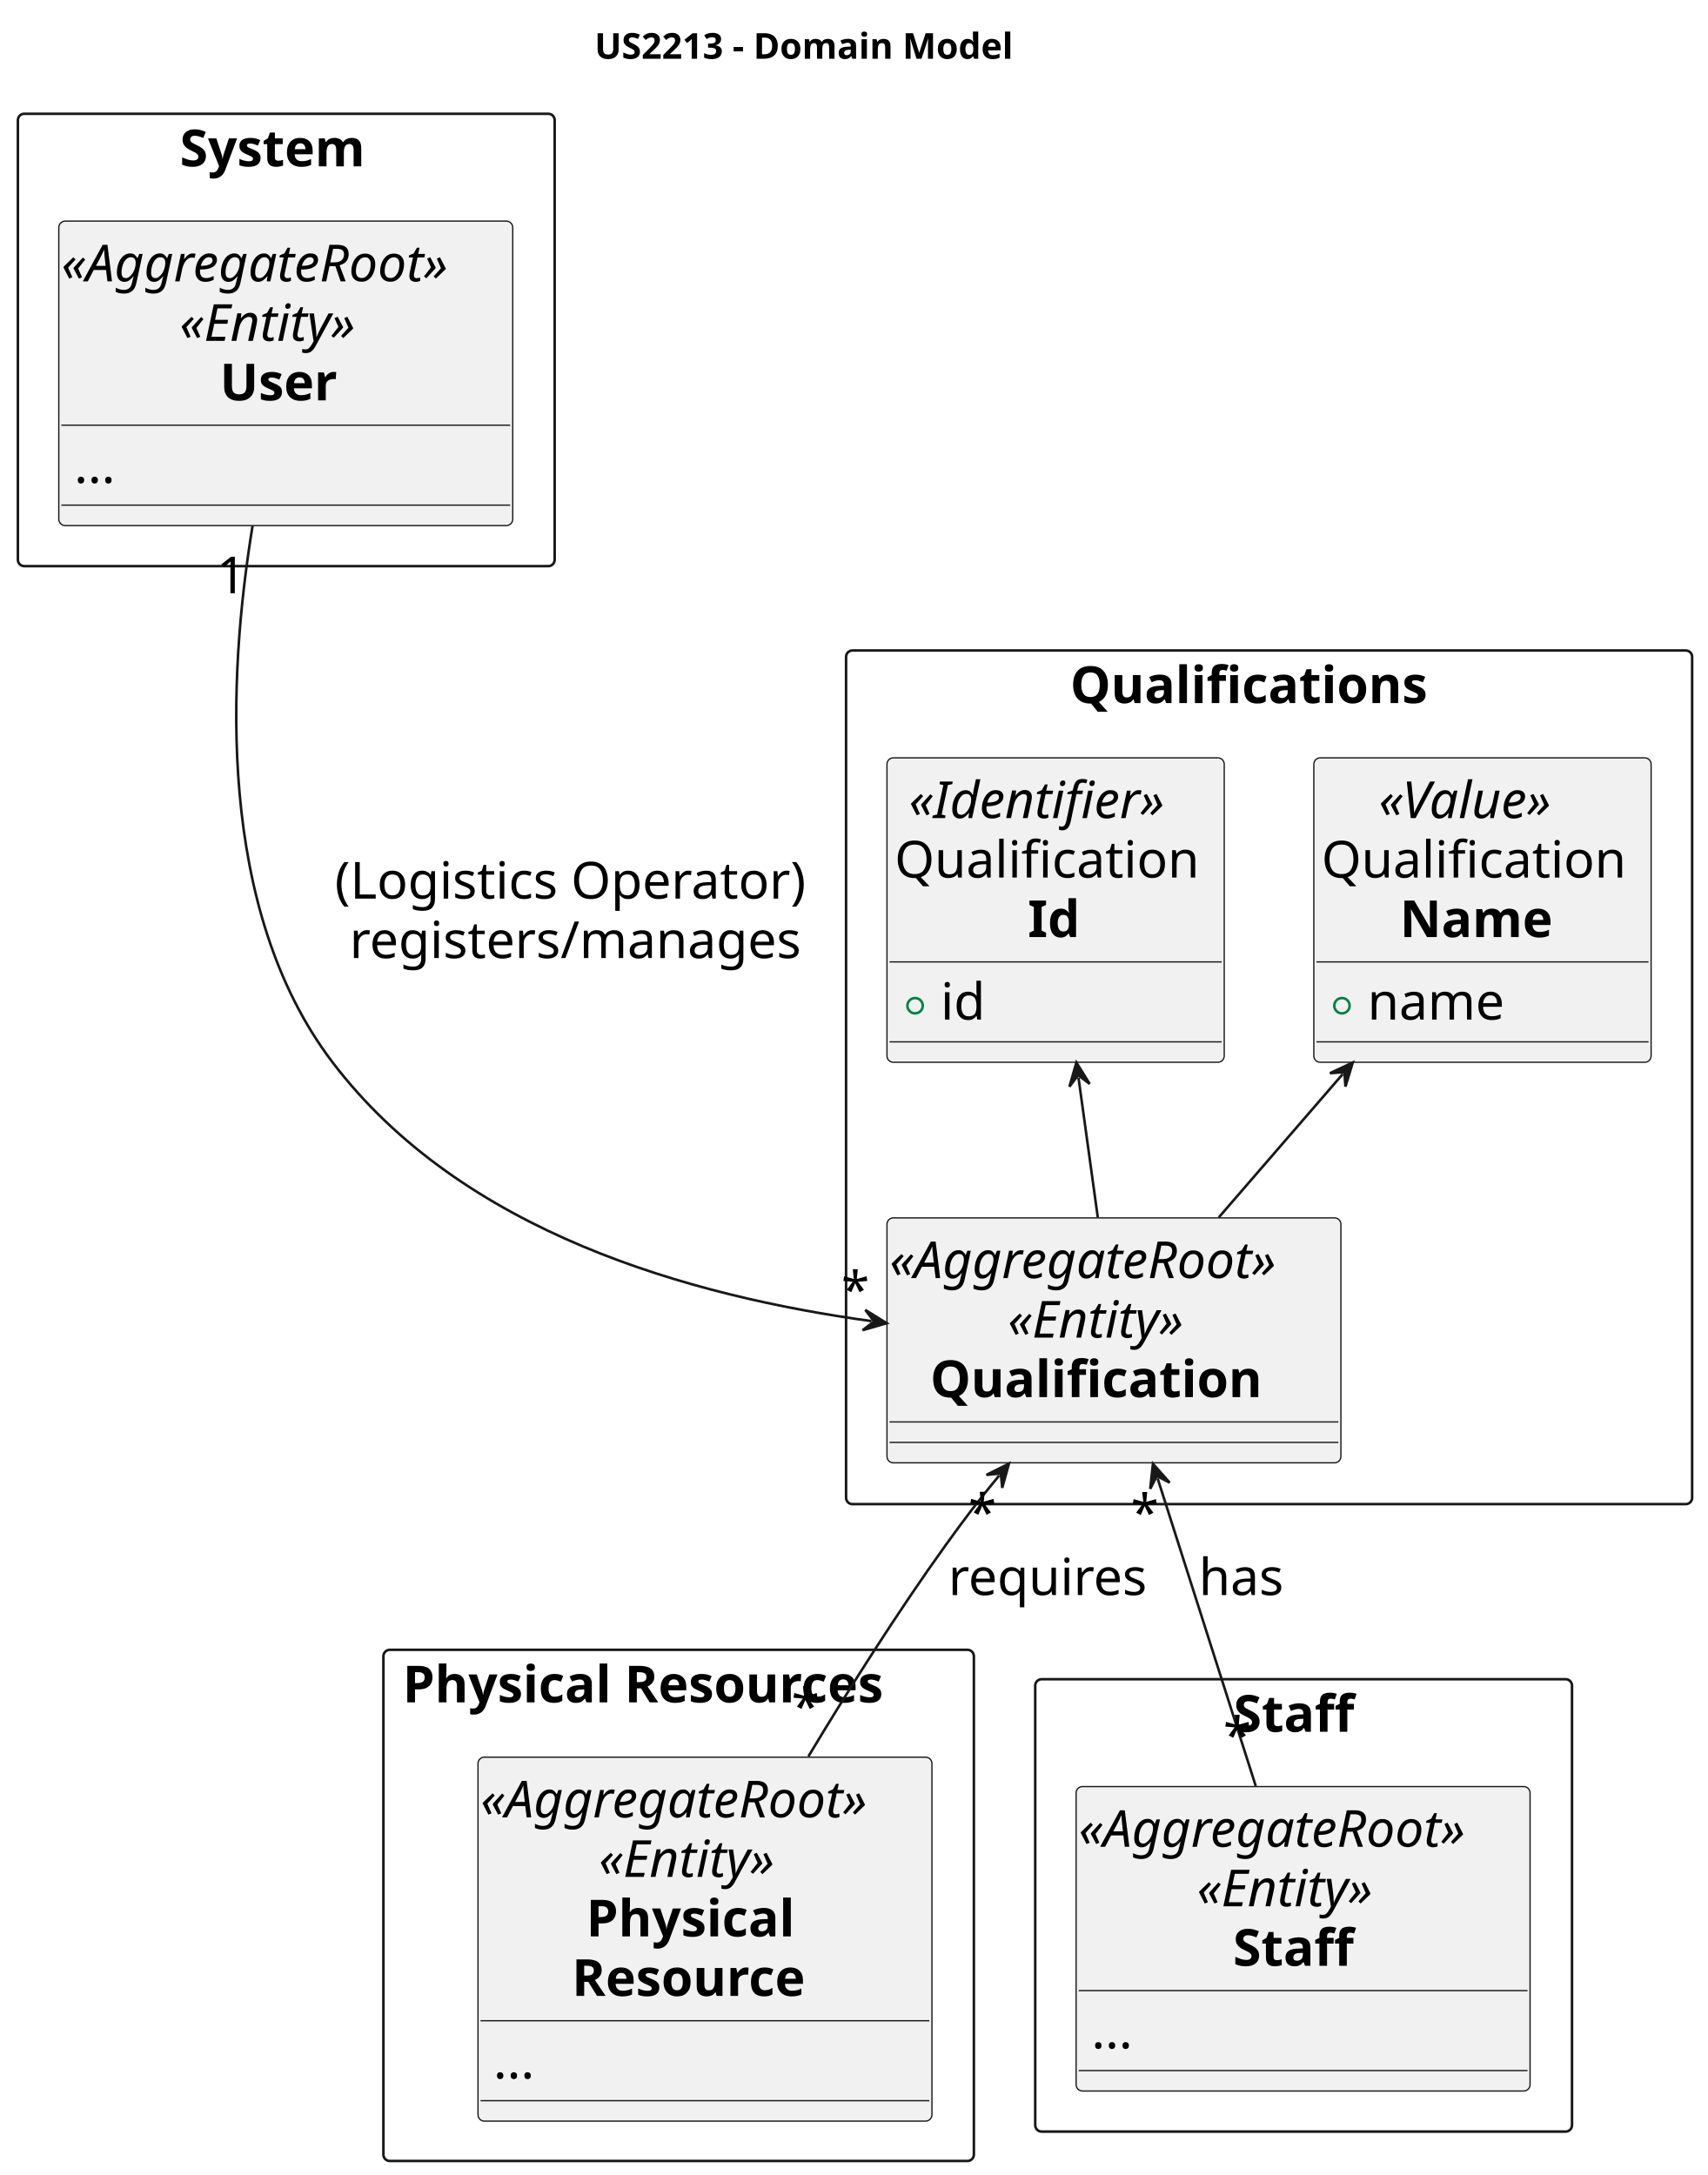
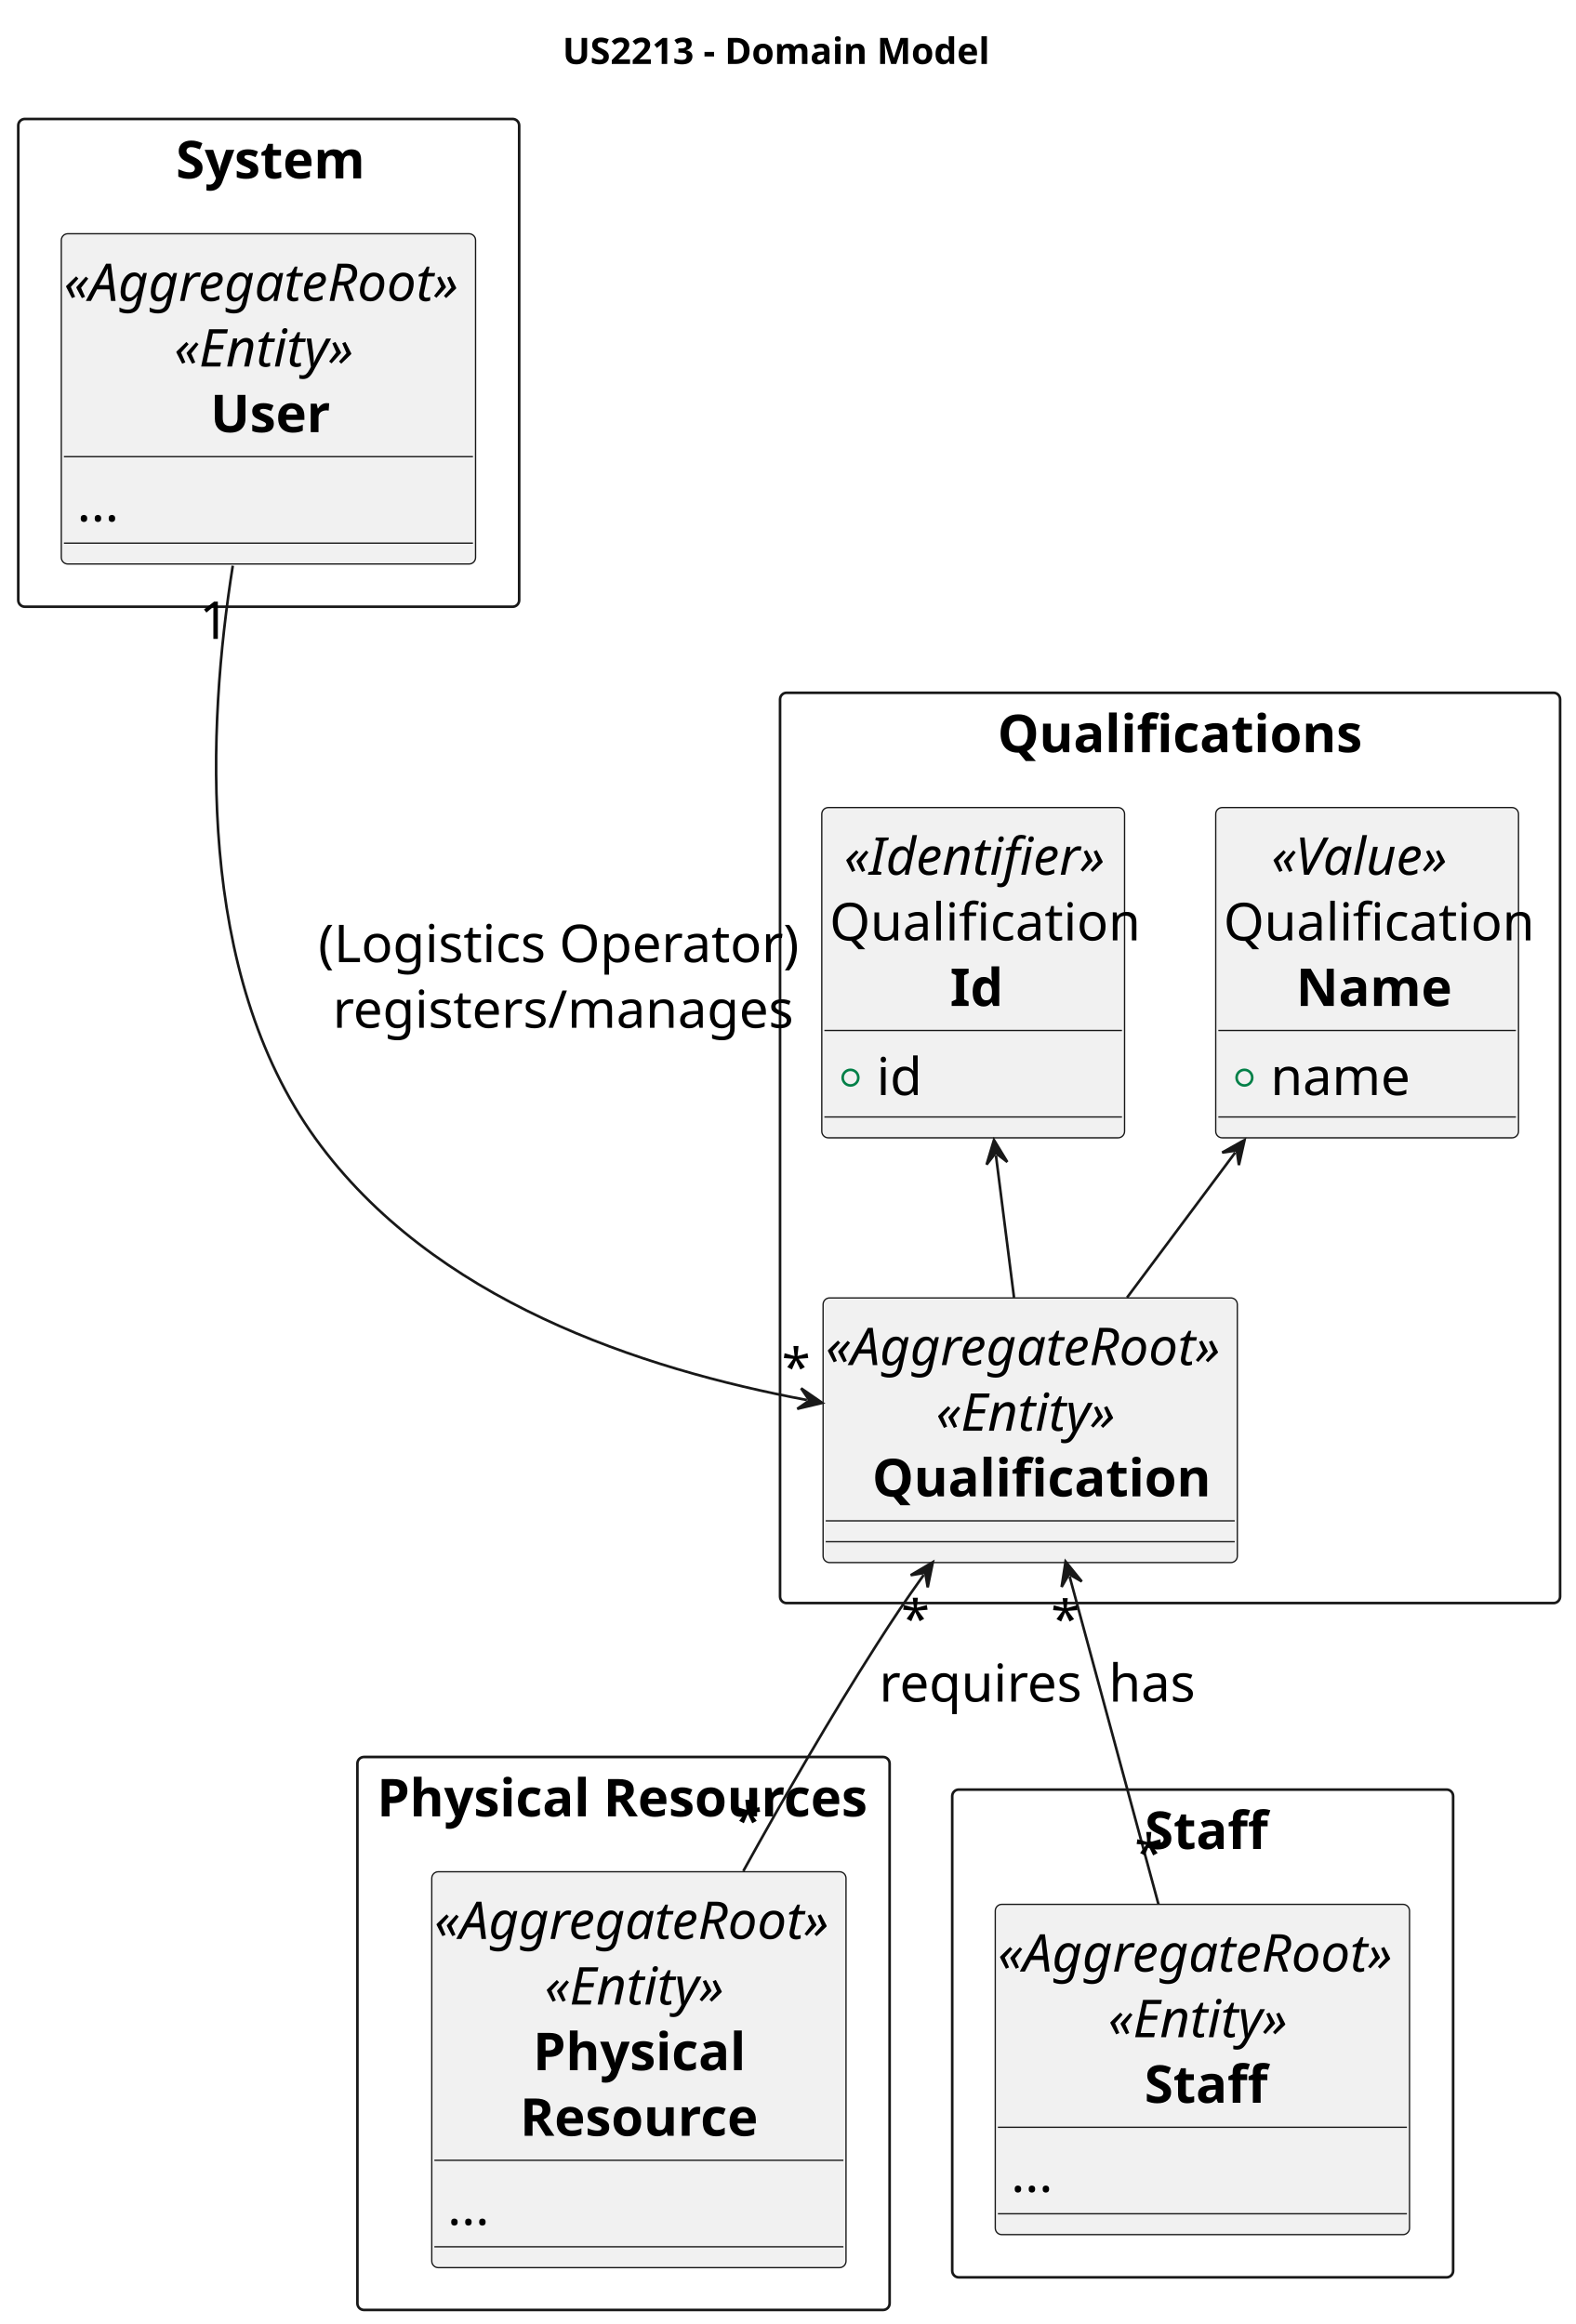
- <svg xmlns="http://www.w3.org/2000/svg" contentStyleType="text/css" data-diagram-type="CLASS" height="851px" preserveAspectRatio="none" style="width:668px;height:851px;background:#FFFFFF;" version="1.1" viewBox="0 0 668 851" width="668px" zoomAndPan="magnify">
+ <svg xmlns="http://www.w3.org/2000/svg" contentStyleType="text/css" data-diagram-type="CLASS" height="891px" preserveAspectRatio="none" style="width:604px;height:891px;background:#FFFFFF;" version="1.1" viewBox="0 0 604 891" width="604px" zoomAndPan="magnify">
  <defs />
  <g>
-     <text fill="#000000" font-family="sans-serif" font-size="14" font-weight="bold" lengthAdjust="spacing" textLength="188.754" x="232.623" y="22.995">US2213 - Domain Model</text>
+     <text fill="#000000" font-family="sans-serif" font-size="14" font-weight="bold" lengthAdjust="spacing" textLength="158.703" x="215.648" y="24.533">US2213 - Domain Model</text>
    <g class="cluster" data-entity="System" data-source-line="4" data-uid="ent0002" id="cluster_System">
-       <rect fill="none" height="177" rx="2.5" ry="2.5" style="stroke:#181818;stroke-width:1;" width="210" x="7" y="44.514" />
-       <text fill="#000000" font-family="sans-serif" font-size="20" font-weight="bold" lengthAdjust="spacing" textLength="83.311" x="70.345" y="65.078">System</text>
+       <rect fill="none" height="187" rx="2.5" ry="2.5" style="stroke:#181818;stroke-width:1;" width="192" x="7" y="45.609" />
+       <text fill="#000000" font-family="sans-serif" font-size="20" font-weight="bold" lengthAdjust="spacing" textLength="71.152" x="67.424" y="68.371">System</text>
    </g>
    <g class="cluster" data-entity="Physical Resources" data-source-line="11" data-uid="ent0004" id="cluster_Physical Resources">
-       <rect fill="none" height="200" rx="2.5" ry="2.5" style="stroke:#181818;stroke-width:1;" width="231" x="150" y="645.514" />
-       <text fill="#000000" font-family="sans-serif" font-size="20" font-weight="bold" lengthAdjust="spacing" textLength="215.898" x="157.551" y="666.078">Physical Resources</text>
+       <rect fill="none" height="212" rx="2.5" ry="2.5" style="stroke:#181818;stroke-width:1;" width="204" x="137" y="673.609" />
+       <text fill="#000000" font-family="sans-serif" font-size="20" font-weight="bold" lengthAdjust="spacing" textLength="188.994" x="144.503" y="696.371">Physical Resources</text>
    </g>
    <g class="cluster" data-entity="Staff" data-source-line="19" data-uid="ent0006" id="cluster_Staff">
-       <rect fill="none" height="177" rx="2.5" ry="2.5" style="stroke:#181818;stroke-width:1;" width="210" x="405" y="657.014" />
-       <text fill="#000000" font-family="sans-serif" font-size="20" font-weight="bold" lengthAdjust="spacing" textLength="54.863" x="482.568" y="677.578">Staff</text>
+       <rect fill="none" height="187" rx="2.5" ry="2.5" style="stroke:#181818;stroke-width:1;" width="192" x="365" y="686.109" />
+       <text fill="#000000" font-family="sans-serif" font-size="20" font-weight="bold" lengthAdjust="spacing" textLength="44.443" x="438.778" y="708.871">Staff</text>
    </g>
    <g class="cluster" data-entity="Qualifications" data-source-line="27" data-uid="ent0008" id="cluster_Qualifications">
-       <rect fill="none" height="334" rx="2.5" ry="2.5" style="stroke:#181818;stroke-width:1;" width="331" x="331" y="254.514" />
-       <text fill="#000000" font-family="sans-serif" font-size="20" font-weight="bold" lengthAdjust="spacing" textLength="155.654" x="418.673" y="275.078">Qualifications</text>
+       <rect fill="none" height="349" rx="2.5" ry="2.5" style="stroke:#181818;stroke-width:1;" width="299" x="299" y="265.609" />
+       <text fill="#000000" font-family="sans-serif" font-size="20" font-weight="bold" lengthAdjust="spacing" textLength="132.246" x="382.377" y="288.371">Qualifications</text>
    </g>
    <g class="entity" data-entity="user" data-source-line="5" data-uid="ent0003" id="entity_user">
-       <rect fill="#F1F1F1" height="119.125" rx="2.5" ry="2.5" style="stroke:#181818;stroke-width:0.5;" width="177.596" x="23" y="86.514" />
-       <text fill="#000000" font-family="sans-serif" font-size="20" font-style="italic" lengthAdjust="spacing" textLength="175.596" x="24" y="110.078">«AggregateRoot»</text>
-       <text fill="#000000" font-family="sans-serif" font-size="20" font-style="italic" lengthAdjust="spacing" textLength="83.076" x="70.26" y="133.359">«Entity»</text>
-       <text fill="#000000" font-family="sans-serif" font-size="20" font-weight="bold" lengthAdjust="spacing" textLength="51.572" x="86.012" y="156.641">User</text>
-       <line style="stroke:#181818;stroke-width:0.5;" x1="24" x2="199.596" y1="166.357" y2="166.357" />
-       <text fill="#000000" font-family="sans-serif" font-size="20" lengthAdjust="spacing" textLength="19.072" x="29" y="188.922">...</text>
-       <line style="stroke:#181818;stroke-width:0.5;" x1="24" x2="199.596" y1="197.639" y2="197.639" />
+       <rect fill="#F1F1F1" height="126.625" rx="2.5" ry="2.5" style="stroke:#181818;stroke-width:0.5;" width="158.787" x="23.5" y="89.609" />
+       <text fill="#000000" font-family="sans-serif" font-size="20" font-style="italic" lengthAdjust="spacing" textLength="156.787" x="24.5" y="115.371">«AggregateRoot»</text>
+       <text fill="#000000" font-family="sans-serif" font-size="20" font-style="italic" lengthAdjust="spacing" textLength="72.266" x="66.761" y="140.527">«Entity»</text>
+       <text fill="#000000" font-family="sans-serif" font-size="20" font-weight="bold" lengthAdjust="spacing" textLength="44.473" x="80.657" y="165.684">User</text>
+       <line style="stroke:#181818;stroke-width:0.5;" x1="24.5" x2="181.287" y1="175.078" y2="175.078" />
+       <text fill="#000000" font-family="sans-serif" font-size="20" lengthAdjust="spacing" textLength="16.67" x="29.5" y="199.84">...</text>
+       <line style="stroke:#181818;stroke-width:0.5;" x1="24.5" x2="181.287" y1="208.234" y2="208.234" />
    </g>
    <g class="entity" data-entity="phys_res" data-source-line="13" data-uid="ent0005" id="entity_phys_res">
-       <rect fill="#F1F1F1" height="142.406" rx="2.5" ry="2.5" style="stroke:#181818;stroke-width:0.5;" width="177.596" x="187" y="687.514" />
-       <text fill="#000000" font-family="sans-serif" font-size="20" font-style="italic" lengthAdjust="spacing" textLength="175.596" x="188" y="711.078">«AggregateRoot»</text>
-       <text fill="#000000" font-family="sans-serif" font-size="20" font-style="italic" lengthAdjust="spacing" textLength="83.076" x="234.26" y="734.359">«Entity»</text>
-       <text fill="#000000" font-family="sans-serif" font-size="20" font-weight="bold" lengthAdjust="spacing" textLength="92.9" x="229.348" y="757.641">Physical</text>
-       <text fill="#000000" font-family="sans-serif" font-size="20" font-weight="bold" lengthAdjust="spacing" textLength="104.131" x="223.732" y="780.922">Resource</text>
-       <line style="stroke:#181818;stroke-width:0.5;" x1="188" x2="363.596" y1="790.639" y2="790.639" />
-       <text fill="#000000" font-family="sans-serif" font-size="20" lengthAdjust="spacing" textLength="19.072" x="193" y="813.203">...</text>
-       <line style="stroke:#181818;stroke-width:0.5;" x1="188" x2="363.596" y1="821.92" y2="821.92" />
+       <rect fill="#F1F1F1" height="151.781" rx="2.5" ry="2.5" style="stroke:#181818;stroke-width:0.5;" width="158.787" x="165.5" y="717.609" />
+       <text fill="#000000" font-family="sans-serif" font-size="20" font-style="italic" lengthAdjust="spacing" textLength="156.787" x="166.5" y="743.371">«AggregateRoot»</text>
+       <text fill="#000000" font-family="sans-serif" font-size="20" font-style="italic" lengthAdjust="spacing" textLength="72.266" x="208.761" y="768.527">«Entity»</text>
+       <text fill="#000000" font-family="sans-serif" font-size="20" font-weight="bold" lengthAdjust="spacing" textLength="81.162" x="204.312" y="793.684">Physical</text>
+       <text fill="#000000" font-family="sans-serif" font-size="20" font-weight="bold" lengthAdjust="spacing" textLength="91.152" x="199.317" y="818.84">Resource</text>
+       <line style="stroke:#181818;stroke-width:0.5;" x1="166.5" x2="323.287" y1="828.234" y2="828.234" />
+       <text fill="#000000" font-family="sans-serif" font-size="20" lengthAdjust="spacing" textLength="16.67" x="171.5" y="852.996">...</text>
+       <line style="stroke:#181818;stroke-width:0.5;" x1="166.5" x2="323.287" y1="861.391" y2="861.391" />
    </g>
    <g class="entity" data-entity="staff" data-source-line="21" data-uid="ent0007" id="entity_staff">
-       <rect fill="#F1F1F1" height="119.125" rx="2.5" ry="2.5" style="stroke:#181818;stroke-width:0.5;" width="177.596" x="421" y="699.014" />
-       <text fill="#000000" font-family="sans-serif" font-size="20" font-style="italic" lengthAdjust="spacing" textLength="175.596" x="422" y="722.578">«AggregateRoot»</text>
-       <text fill="#000000" font-family="sans-serif" font-size="20" font-style="italic" lengthAdjust="spacing" textLength="83.076" x="468.26" y="745.859">«Entity»</text>
-       <text fill="#000000" font-family="sans-serif" font-size="20" font-weight="bold" lengthAdjust="spacing" textLength="54.863" x="482.366" y="769.141">Staff</text>
-       <line style="stroke:#181818;stroke-width:0.5;" x1="422" x2="597.596" y1="778.857" y2="778.857" />
-       <text fill="#000000" font-family="sans-serif" font-size="20" lengthAdjust="spacing" textLength="19.072" x="427" y="801.422">...</text>
-       <line style="stroke:#181818;stroke-width:0.5;" x1="422" x2="597.596" y1="810.139" y2="810.139" />
+       <rect fill="#F1F1F1" height="126.625" rx="2.5" ry="2.5" style="stroke:#181818;stroke-width:0.5;" width="158.787" x="381.5" y="730.109" />
+       <text fill="#000000" font-family="sans-serif" font-size="20" font-style="italic" lengthAdjust="spacing" textLength="156.787" x="382.5" y="755.871">«AggregateRoot»</text>
+       <text fill="#000000" font-family="sans-serif" font-size="20" font-style="italic" lengthAdjust="spacing" textLength="72.266" x="424.761" y="781.027">«Entity»</text>
+       <text fill="#000000" font-family="sans-serif" font-size="20" font-weight="bold" lengthAdjust="spacing" textLength="44.443" x="438.672" y="806.184">Staff</text>
+       <line style="stroke:#181818;stroke-width:0.5;" x1="382.5" x2="539.287" y1="815.578" y2="815.578" />
+       <text fill="#000000" font-family="sans-serif" font-size="20" lengthAdjust="spacing" textLength="16.67" x="387.5" y="840.34">...</text>
+       <line style="stroke:#181818;stroke-width:0.5;" x1="382.5" x2="539.287" y1="848.734" y2="848.734" />
    </g>
    <g class="entity" data-entity="quali" data-source-line="28" data-uid="ent0009" id="entity_quali">
-       <rect fill="#F1F1F1" height="95.844" rx="2.5" ry="2.5" style="stroke:#181818;stroke-width:0.5;" width="177.596" x="347" y="476.514" />
-       <text fill="#000000" font-family="sans-serif" font-size="20" font-style="italic" lengthAdjust="spacing" textLength="175.596" x="348" y="500.078">«AggregateRoot»</text>
-       <text fill="#000000" font-family="sans-serif" font-size="20" font-style="italic" lengthAdjust="spacing" textLength="83.076" x="394.26" y="523.359">«Entity»</text>
-       <text fill="#000000" font-family="sans-serif" font-size="20" font-weight="bold" lengthAdjust="spacing" textLength="143.75" x="363.923" y="546.641">Qualification</text>
-       <line style="stroke:#181818;stroke-width:0.5;" x1="348" x2="523.596" y1="556.357" y2="556.357" />
-       <line style="stroke:#181818;stroke-width:0.5;" x1="348" x2="523.596" y1="564.357" y2="564.357" />
+       <rect fill="#F1F1F1" height="101.469" rx="2.5" ry="2.5" style="stroke:#181818;stroke-width:0.5;" width="158.787" x="315.5" y="497.609" />
+       <text fill="#000000" font-family="sans-serif" font-size="20" font-style="italic" lengthAdjust="spacing" textLength="156.787" x="316.5" y="523.371">«AggregateRoot»</text>
+       <text fill="#000000" font-family="sans-serif" font-size="20" font-style="italic" lengthAdjust="spacing" textLength="72.266" x="358.761" y="548.527">«Entity»</text>
+       <text fill="#000000" font-family="sans-serif" font-size="20" font-weight="bold" lengthAdjust="spacing" textLength="121.123" x="334.332" y="573.684">Qualification</text>
+       <line style="stroke:#181818;stroke-width:0.5;" x1="316.5" x2="473.287" y1="583.078" y2="583.078" />
+       <line style="stroke:#181818;stroke-width:0.5;" x1="316.5" x2="473.287" y1="591.078" y2="591.078" />
    </g>
    <g class="entity" data-entity="quali_id" data-source-line="32" data-uid="ent0010" id="entity_quali_id">
-       <rect fill="#F1F1F1" height="119.125" rx="2.5" ry="2.5" style="stroke:#181818;stroke-width:0.5;" width="131.947" x="347" y="296.514" />
-       <text fill="#000000" font-family="sans-serif" font-size="20" font-style="italic" lengthAdjust="spacing" textLength="114.785" x="355.581" y="320.078">«Identifier»</text>
-       <text fill="#000000" font-family="sans-serif" font-size="20" lengthAdjust="spacing" textLength="125.947" x="350" y="343.359">Qualification</text>
-       <text fill="#000000" font-family="sans-serif" font-size="20" font-weight="bold" lengthAdjust="spacing" textLength="21.758" x="402.095" y="366.641">Id</text>
-       <line style="stroke:#181818;stroke-width:0.5;" x1="348" x2="477.947" y1="376.357" y2="376.357" />
-       <ellipse cx="358" cy="393.498" fill="none" rx="3" ry="3" style="stroke:#038048;stroke-width:1;" />
-       <text fill="#000000" font-family="sans-serif" font-size="20" lengthAdjust="spacing" textLength="18.252" x="368" y="398.922">id</text>
-       <line style="stroke:#181818;stroke-width:0.5;" x1="348" x2="477.947" y1="407.639" y2="407.639" />
+       <rect fill="#F1F1F1" height="126.625" rx="2.5" ry="2.5" style="stroke:#181818;stroke-width:0.5;" width="116.059" x="315" y="309.609" />
+       <text fill="#000000" font-family="sans-serif" font-size="20" font-style="italic" lengthAdjust="spacing" textLength="98.955" x="323.552" y="335.371">«Identifier»</text>
+       <text fill="#000000" font-family="sans-serif" font-size="20" lengthAdjust="spacing" textLength="110.059" x="318" y="360.527">Qualification</text>
+       <text fill="#000000" font-family="sans-serif" font-size="20" font-weight="bold" lengthAdjust="spacing" textLength="17.773" x="364.143" y="385.684">Id</text>
+       <line style="stroke:#181818;stroke-width:0.5;" x1="316" x2="430.059" y1="395.078" y2="395.078" />
+       <ellipse cx="326" cy="413.156" fill="none" rx="3" ry="3" style="stroke:#038048;stroke-width:1;" />
+       <text fill="#000000" font-family="sans-serif" font-size="20" lengthAdjust="spacing" textLength="15.566" x="336" y="419.84">id</text>
+       <line style="stroke:#181818;stroke-width:0.5;" x1="316" x2="430.059" y1="428.234" y2="428.234" />
    </g>
    <g class="entity" data-entity="quali_name" data-source-line="36" data-uid="ent0011" id="entity_quali_name">
-       <rect fill="#F1F1F1" height="119.125" rx="2.5" ry="2.5" style="stroke:#181818;stroke-width:0.5;" width="131.947" x="514" y="296.514" />
-       <text fill="#000000" font-family="sans-serif" font-size="20" font-style="italic" lengthAdjust="spacing" textLength="81.162" x="539.393" y="320.078">«Value»</text>
-       <text fill="#000000" font-family="sans-serif" font-size="20" lengthAdjust="spacing" textLength="125.947" x="517" y="343.359">Qualification</text>
-       <text fill="#000000" font-family="sans-serif" font-size="20" font-weight="bold" lengthAdjust="spacing" textLength="64.639" x="547.654" y="366.641">Name</text>
-       <line style="stroke:#181818;stroke-width:0.5;" x1="515" x2="644.947" y1="376.357" y2="376.357" />
-       <ellipse cx="525" cy="393.498" fill="none" rx="3" ry="3" style="stroke:#038048;stroke-width:1;" />
-       <text fill="#000000" font-family="sans-serif" font-size="20" lengthAdjust="spacing" textLength="56.719" x="535" y="398.922">name</text>
-       <line style="stroke:#181818;stroke-width:0.5;" x1="515" x2="644.947" y1="407.639" y2="407.639" />
+       <rect fill="#F1F1F1" height="126.625" rx="2.5" ry="2.5" style="stroke:#181818;stroke-width:0.5;" width="116.059" x="466" y="309.609" />
+       <text fill="#000000" font-family="sans-serif" font-size="20" font-style="italic" lengthAdjust="spacing" textLength="73.398" x="487.33" y="335.371">«Value»</text>
+       <text fill="#000000" font-family="sans-serif" font-size="20" lengthAdjust="spacing" textLength="110.059" x="469" y="360.527">Qualification</text>
+       <text fill="#000000" font-family="sans-serif" font-size="20" font-weight="bold" lengthAdjust="spacing" textLength="54.473" x="496.793" y="385.684">Name</text>
+       <line style="stroke:#181818;stroke-width:0.5;" x1="467" x2="581.059" y1="395.078" y2="395.078" />
+       <ellipse cx="477" cy="413.156" fill="none" rx="3" ry="3" style="stroke:#038048;stroke-width:1;" />
+       <text fill="#000000" font-family="sans-serif" font-size="20" lengthAdjust="spacing" textLength="50.029" x="487" y="419.84">name</text>
+       <line style="stroke:#181818;stroke-width:0.5;" x1="467" x2="581.059" y1="428.234" y2="428.234" />
    </g>
    <g class="link" data-entity-1="quali_id" data-entity-2="quali" data-source-line="40" data-uid="lnk13" id="link_quali_id_quali">
-       <path codeLine="40" d="M421.93,421.657 C424.67,441.507 426.88,457.454 429.48,476.304" fill="none" id="quali_id-backto-quali" style="stroke:#181818;stroke-width:1;" />
-       <polygon fill="#181818" points="421.11,415.714,418.378,425.176,421.794,420.667,426.303,424.082,421.11,415.714" style="stroke:#181818;stroke-width:1;" />
+       <path codeLine="40" d="M381.76,443.011 C384.3,462.911 386.3,478.659 388.69,497.489" fill="none" id="quali_id-backto-quali" style="stroke:#181818;stroke-width:1;" />
+       <polygon fill="#181818" points="381,437.059,378.172,446.493,381.633,442.019,386.107,445.481,381,437.059" style="stroke:#181818;stroke-width:1;" />
    </g>
    <g class="link" data-entity-1="quali_name" data-entity-2="quali" data-source-line="41" data-uid="lnk15" id="link_quali_name_quali">
-       <path codeLine="41" d="M525.305,420.252 C508.135,440.102 493.13,457.454 476.83,476.304" fill="none" id="quali_name-backto-quali" style="stroke:#181818;stroke-width:1;" />
-       <polygon fill="#181818" points="529.23,415.714,520.317,419.904,525.959,419.495,526.367,425.137,529.23,415.714" style="stroke:#181818;stroke-width:1;" />
+       <path codeLine="41" d="M473.473,441.869 C458.633,461.769 446.04,478.659 432,497.489" fill="none" id="quali_name-backto-quali" style="stroke:#181818;stroke-width:1;" />
+       <polygon fill="#181818" points="477.06,437.059,468.473,441.883,474.071,441.068,474.886,446.665,477.06,437.059" style="stroke:#181818;stroke-width:1;" />
    </g>
    <g class="link" data-entity-1="user" data-entity-2="quali" data-source-line="45" data-uid="lnk16" id="link_user_quali">
-       <path codeLine="45" d="M98.81,205.744 C89.13,264.844 84.53,355.594 130,415.514 C180.75,482.374 270.136,507.177 340.966,516.907" fill="none" id="user-to-quali" style="stroke:#181818;stroke-width:1;" />
-       <polygon fill="#181818" points="346.91,517.724,338.538,512.536,341.957,517.043,337.449,520.462,346.91,517.724" style="stroke:#181818;stroke-width:1;" />
-       <text fill="#000000" font-family="sans-serif" font-size="20" lengthAdjust="spacing" textLength="198.35" x="131" y="351.578">(Logistics Operator)</text>
-       <text fill="#000000" font-family="sans-serif" font-size="20" lengthAdjust="spacing" textLength="186.816" x="136.767" y="374.859">registers/manages</text>
-       <text fill="#000000" font-family="sans-serif" font-size="20" lengthAdjust="spacing" textLength="12.725" x="84.773" y="232.107">1</text>
-       <text fill="#000000" font-family="sans-serif" font-size="20" lengthAdjust="spacing" textLength="10" x="329.135" y="511.792">*</text>
+       <path codeLine="45" d="M89.23,216.889 C79.42,278.749 75.03,372.969 121,436.609 C165.83,498.669 245.623,524.813 309.293,536.754" fill="none" id="user-to-quali" style="stroke:#181818;stroke-width:1;" />
+       <polygon fill="#181818" points="315.19,537.859,307.082,532.269,310.276,536.938,305.607,540.132,315.19,537.859" style="stroke:#181818;stroke-width:1;" />
+       <text fill="#000000" font-family="sans-serif" font-size="20" lengthAdjust="spacing" textLength="175.615" x="122" y="368.871">(Logistics Operator)</text>
+       <text fill="#000000" font-family="sans-serif" font-size="20" lengthAdjust="spacing" textLength="164.522" x="127.547" y="394.027">registers/manages</text>
+       <text fill="#000000" font-family="sans-serif" font-size="20" lengthAdjust="spacing" textLength="11.123" x="76.409" y="244.947">1</text>
+       <text fill="#000000" font-family="sans-serif" font-size="20" lengthAdjust="spacing" textLength="7.783" x="299.65" y="531.259">*</text>
    </g>
    <g class="link" data-entity-1="quali" data-entity-2="staff" data-source-line="47" data-uid="lnk18" id="link_quali_staff">
-       <path codeLine="47" d="M452.885,578.46 C464.515,614.889 478.83,659.774 491.28,698.814" fill="none" id="quali-backto-staff" style="stroke:#181818;stroke-width:1;" />
-       <polygon fill="#181818" points="451.06,572.744,449.987,582.534,452.581,577.507,457.608,580.101,451.06,572.744" style="stroke:#181818;stroke-width:1;" />
-       <text fill="#000000" font-family="sans-serif" font-size="20" lengthAdjust="spacing" textLength="35.352" x="469" y="624.078">has</text>
-       <text fill="#000000" font-family="sans-serif" font-size="20" lengthAdjust="spacing" textLength="10" x="442.375" y="598.989">*</text>
-       <text fill="#000000" font-family="sans-serif" font-size="20" lengthAdjust="spacing" textLength="10" x="478.561" y="686.155">*</text>
+       <path codeLine="47" d="M410.01,604.47 C420.3,642.43 432.99,689.259 444.06,730.099" fill="none" id="quali-backto-staff" style="stroke:#181818;stroke-width:1;" />
+       <polygon fill="#181818" points="408.44,598.679,406.934,608.412,409.748,603.505,414.655,606.319,408.44,598.679" style="stroke:#181818;stroke-width:1;" />
+       <text fill="#000000" font-family="sans-serif" font-size="20" lengthAdjust="spacing" textLength="32.246" x="425" y="652.371">has</text>
+       <text fill="#000000" font-family="sans-serif" font-size="20" lengthAdjust="spacing" textLength="7.783" x="402.843" y="627.895">*</text>
+       <text fill="#000000" font-family="sans-serif" font-size="20" lengthAdjust="spacing" textLength="7.783" x="434.879" y="717.577">*</text>
    </g>
    <g class="link" data-entity-1="quali" data-entity-2="phys_res" data-source-line="49" data-uid="lnk20" id="link_quali_phys_res">
-       <path codeLine="49" d="M390.907,577.297 C382.447,587.577 377.62,593.924 370,604.514 C351.16,630.714 332.19,660.734 316.27,687.204" fill="none" id="quali-backto-phys_res" style="stroke:#181818;stroke-width:1;" />
-       <polygon fill="#181818" points="394.72,572.664,385.912,577.071,391.543,576.524,392.09,582.155,394.72,572.664" style="stroke:#181818;stroke-width:1;" />
-       <text fill="#000000" font-family="sans-serif" font-size="20" lengthAdjust="spacing" textLength="82.402" x="371" y="624.078">requires</text>
-       <text fill="#000000" font-family="sans-serif" font-size="20" lengthAdjust="spacing" textLength="10" x="378.816" y="598.899">*</text>
-       <text fill="#000000" font-family="sans-serif" font-size="20" lengthAdjust="spacing" textLength="10" x="309.651" y="674.869">*</text>
+       <path codeLine="49" d="M354.085,603.794 C346.715,614.124 342.68,620.159 336,630.609 C318.27,658.329 300.22,689.669 284.92,717.359" fill="none" id="quali-backto-phys_res" style="stroke:#181818;stroke-width:1;" />
+       <polygon fill="#181818" points="357.57,598.909,349.087,603.913,354.666,602.98,355.599,608.559,357.57,598.909" style="stroke:#181818;stroke-width:1;" />
+       <text fill="#000000" font-family="sans-serif" font-size="20" lengthAdjust="spacing" textLength="72.256" x="337" y="652.371">requires</text>
+       <text fill="#000000" font-family="sans-serif" font-size="20" lengthAdjust="spacing" textLength="7.783" x="345.39" y="627.761">*</text>
+       <text fill="#000000" font-family="sans-serif" font-size="20" lengthAdjust="spacing" textLength="7.783" x="281.208" y="705.234">*</text>
    </g>
  </g>
</svg>
